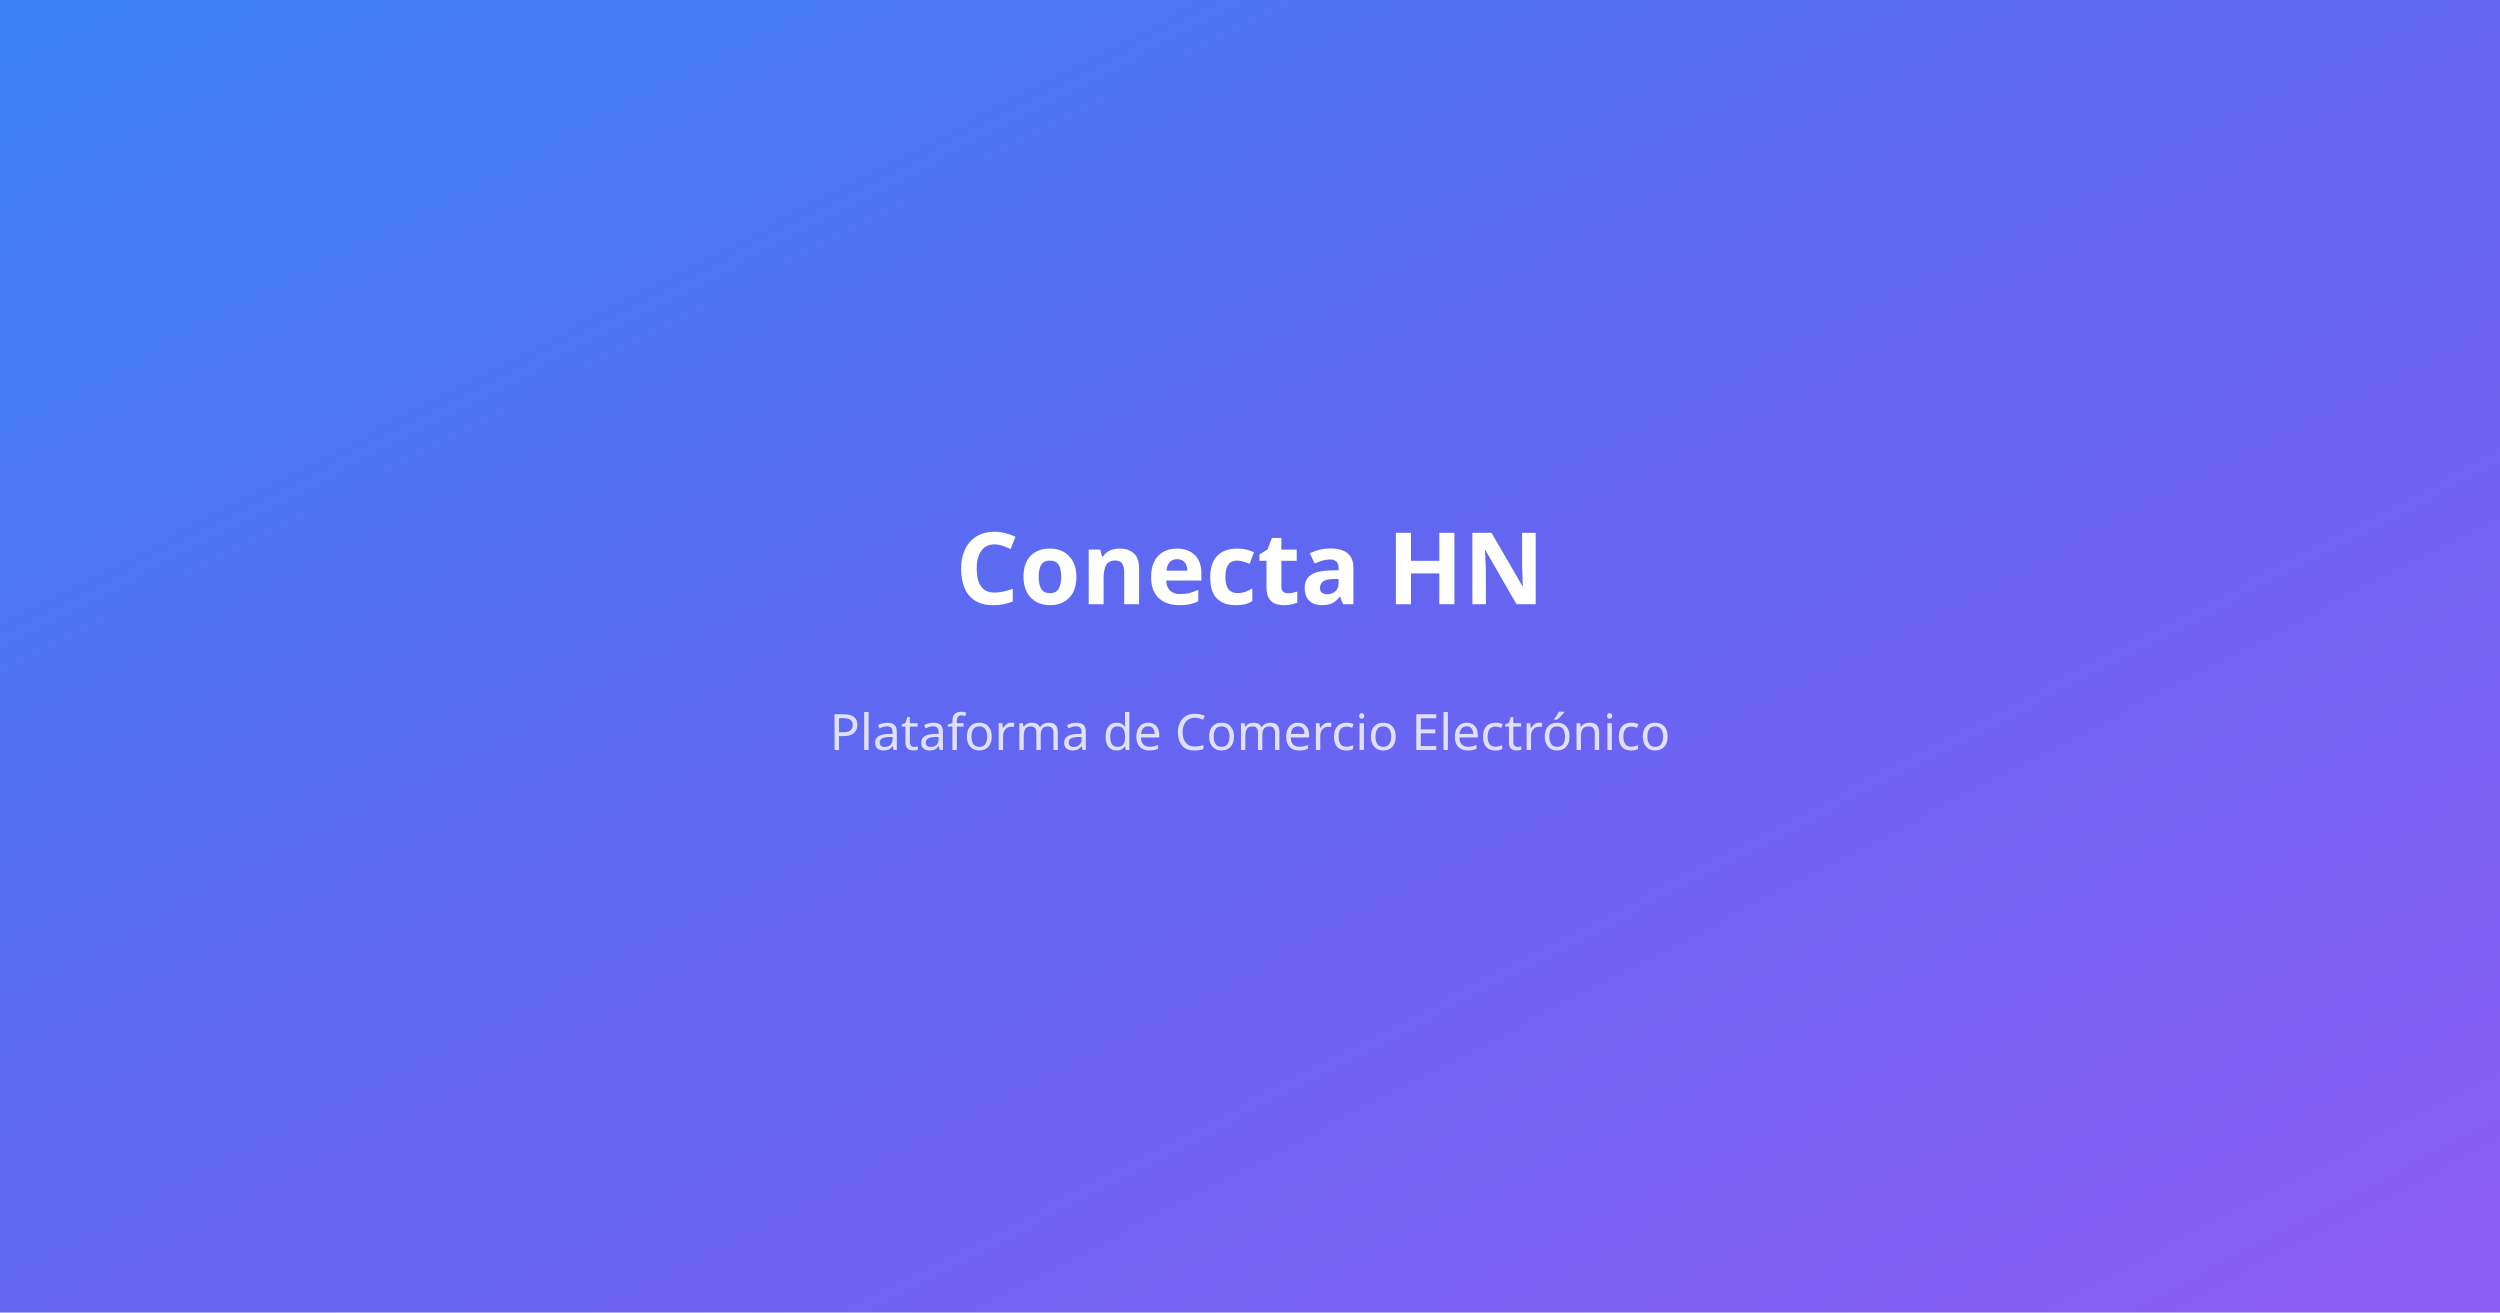
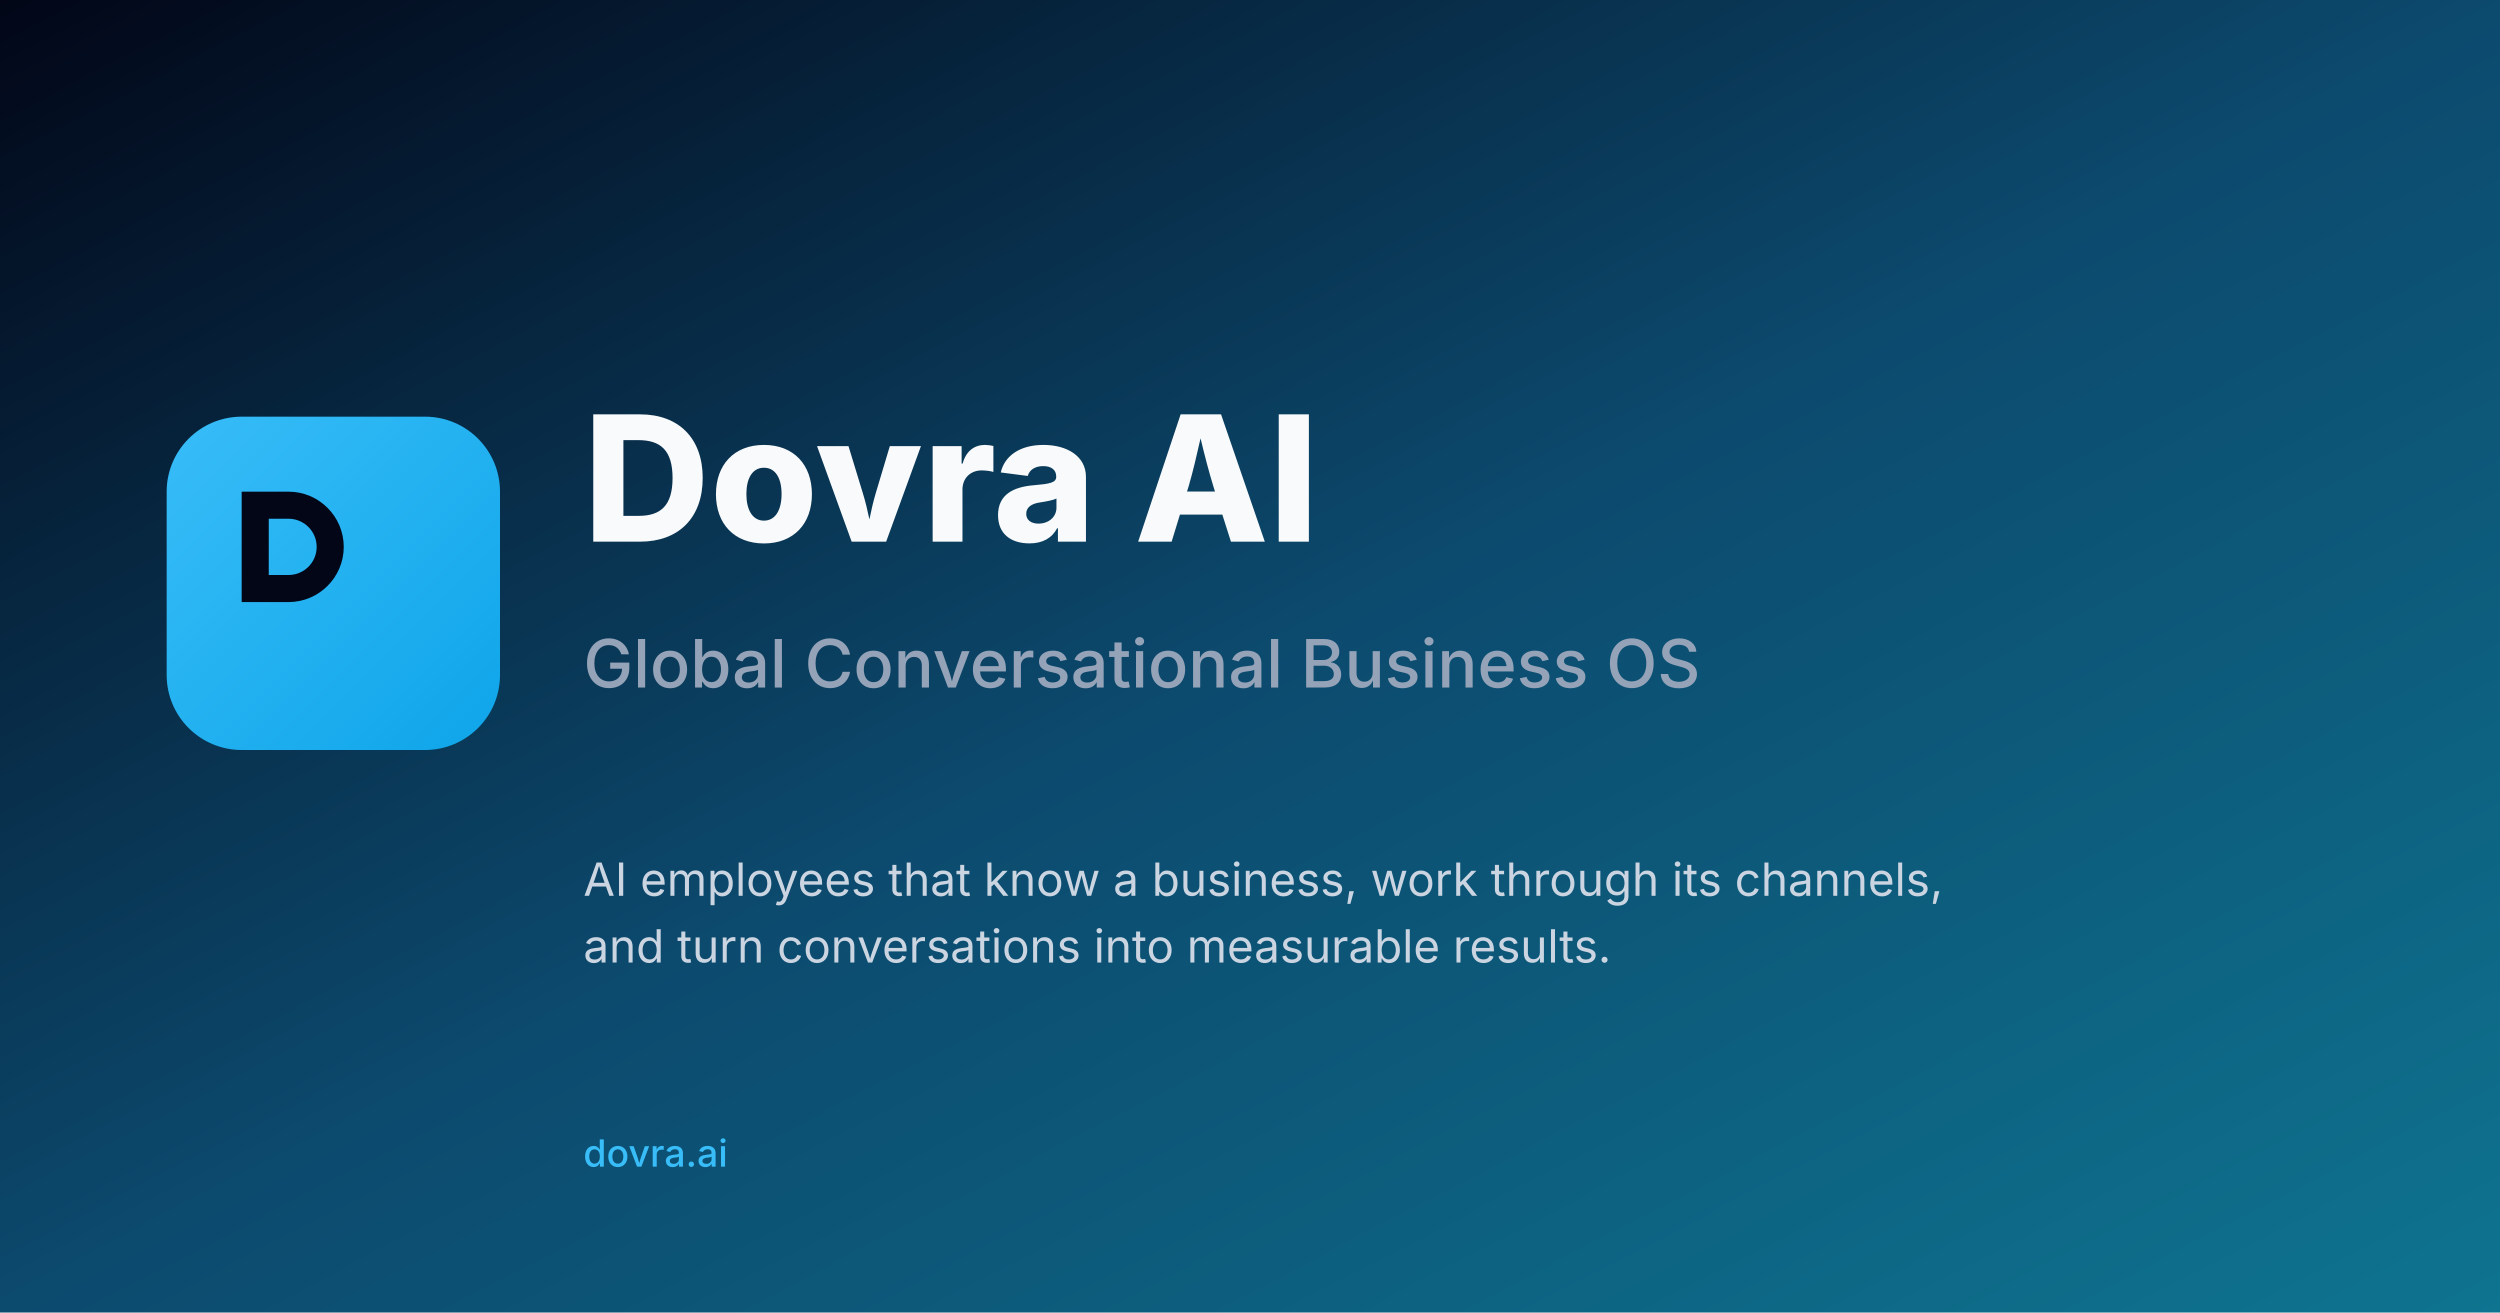
- <svg xmlns="http://www.w3.org/2000/svg" width="1200" height="630" viewBox="0 0 1200 630" fill="none">
+ <svg xmlns="http://www.w3.org/2000/svg" width="1200" height="630" viewBox="0 0 1200 630">
  <defs>
    <linearGradient id="bg" x1="0%" y1="0%" x2="100%" y2="100%">
-       <stop offset="0%" style="stop-color:#3b82f6" />
-       <stop offset="50%" style="stop-color:#6366f1" />
-       <stop offset="100%" style="stop-color:#8b5cf6" />
+       <stop offset="0%" style="stop-color:#020617" />
+       <stop offset="50%" style="stop-color:#0c4a6e" />
+       <stop offset="100%" style="stop-color:#0e7490" />
+     </linearGradient>
+     <linearGradient id="mark" x1="0%" y1="0%" x2="100%" y2="100%">
+       <stop offset="0%" style="stop-color:#38bdf8" />
+       <stop offset="100%" style="stop-color:#0ea5e9" />
    </linearGradient>
  </defs>
  <rect width="1200" height="630" fill="url(#bg)" />
-   <text x="600" y="290" text-anchor="middle" font-family="system-ui, sans-serif" font-size="48" font-weight="bold" fill="white">Conecta HN</text>
-   <text x="600" y="360" text-anchor="middle" font-family="system-ui, sans-serif" font-size="24" fill="rgba(255,255,255,0.8)">Plataforma de Comercio Electrónico</text>
+   <g transform="translate(80,200)">
+     <rect width="160" height="160" rx="36" fill="url(#mark)" />
+     <path d="M36 36h22.5c14.6 0 26.5 11.9 26.5 26.5v0c0 14.6-11.9 26.5-26.5 26.5H36Zm13 13v27h9.5a13.5 13.5 0 0 0 0-27Z" fill="#020617" />
+   </g>
+   <text x="280" y="260" font-family="system-ui, -apple-system, sans-serif" font-size="84" font-weight="800" fill="#f8fafc">Dovra AI</text>
+   <text x="280" y="330" font-family="system-ui, -apple-system, sans-serif" font-size="32" font-weight="500" fill="#94a3b8">Global Conversational Business OS</text>
+   <text x="280" y="430" font-family="system-ui, -apple-system, sans-serif" font-size="22" fill="#cbd5e1">AI employees that know a business, work through its channels,</text>
+   <text x="280" y="462" font-family="system-ui, -apple-system, sans-serif" font-size="22" fill="#cbd5e1">and turn conversations into measurable results.</text>
+   <text x="280" y="560" font-family="system-ui, -apple-system, sans-serif" font-size="18" font-weight="500" fill="#38bdf8">dovra.ai</text>
</svg>
